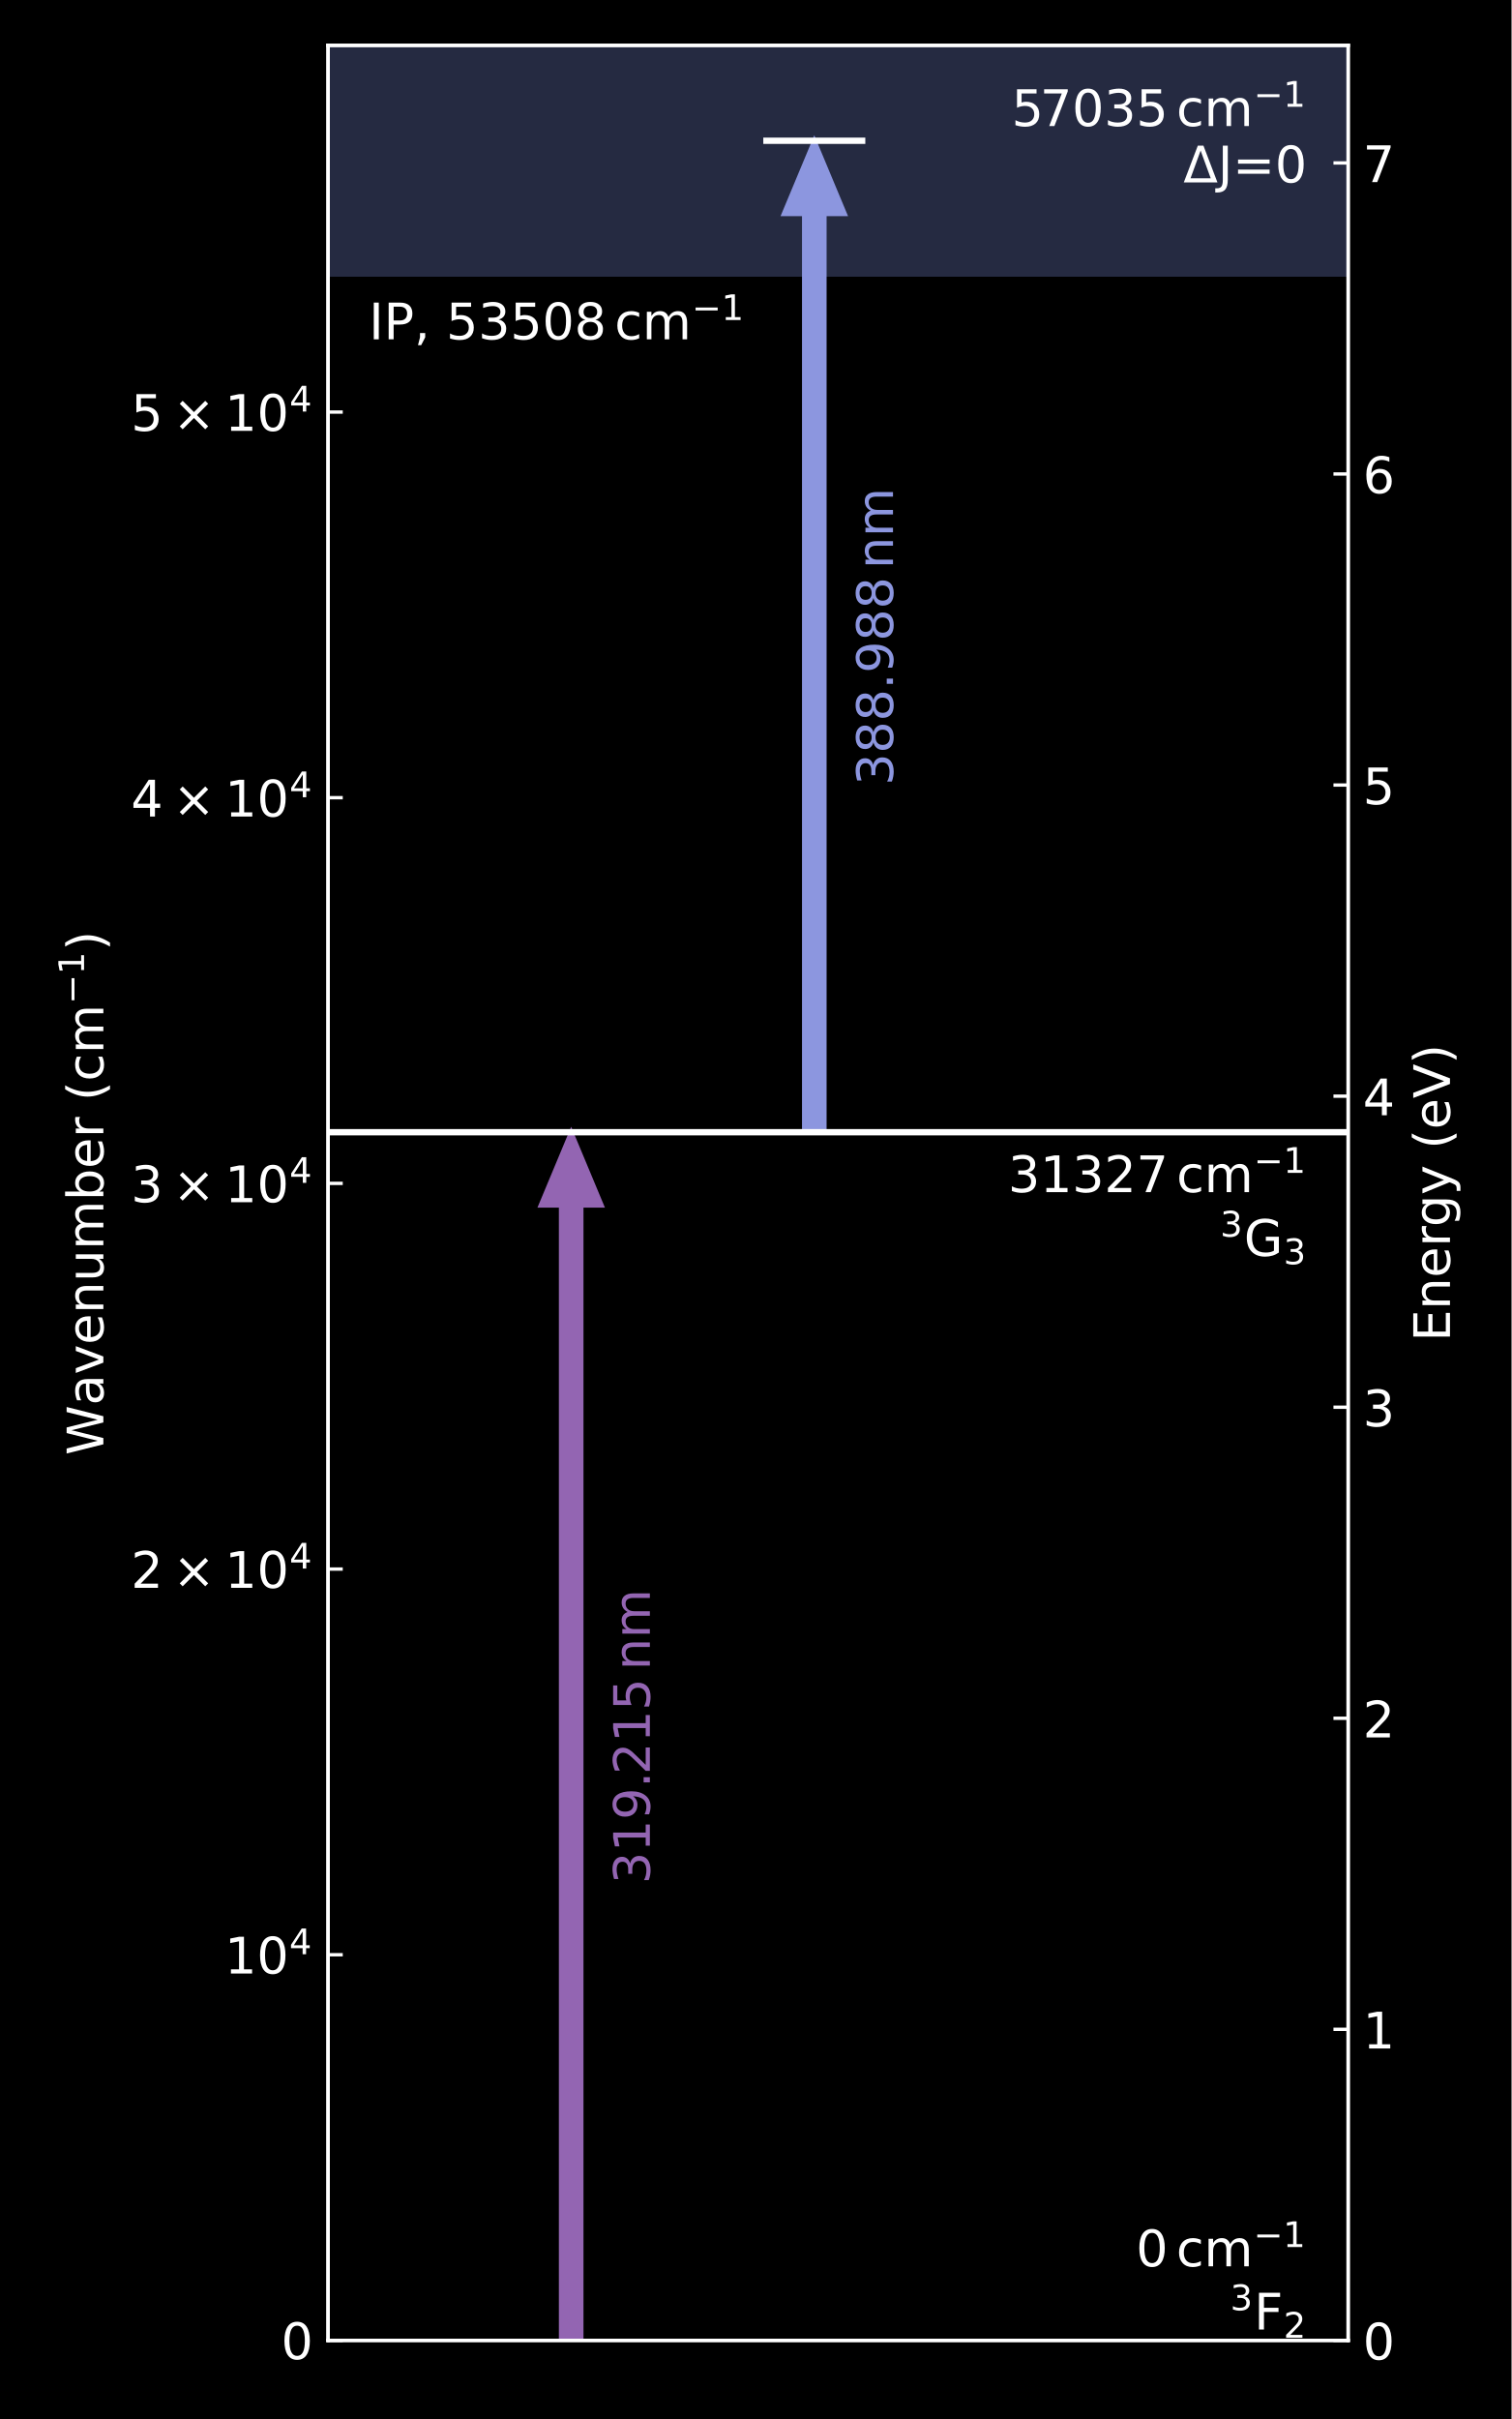
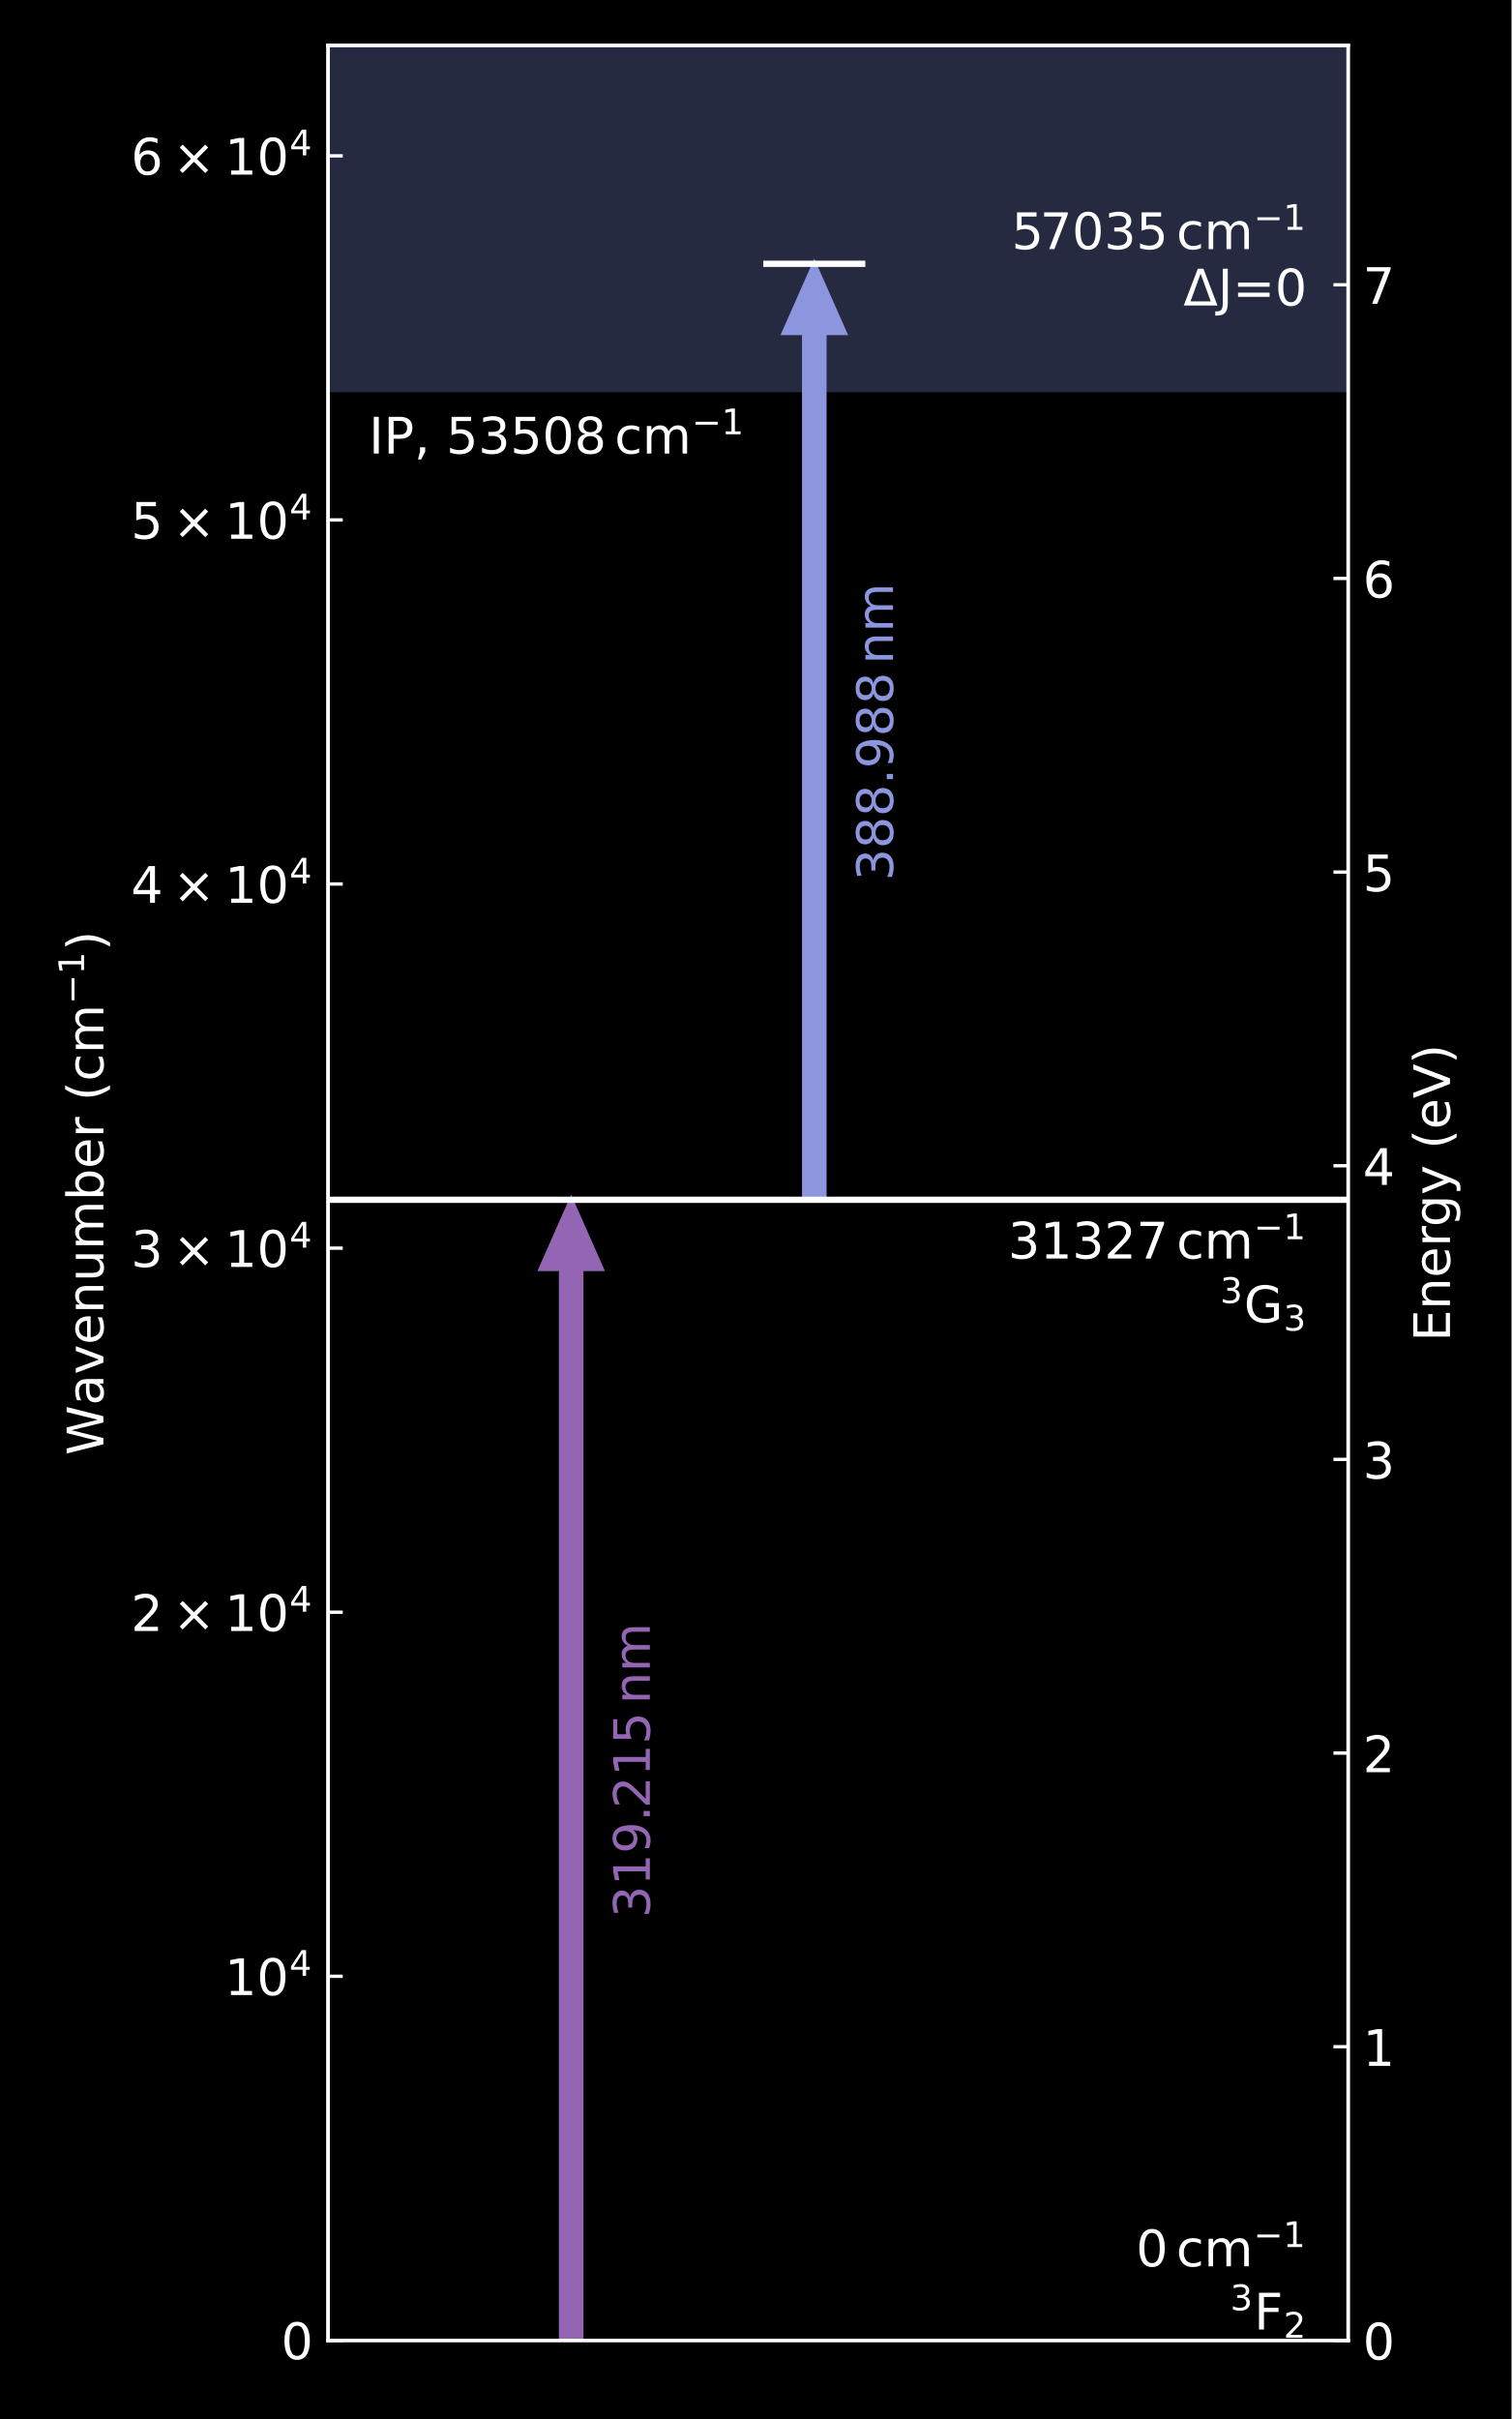
<svg xmlns="http://www.w3.org/2000/svg" xmlns:xlink="http://www.w3.org/1999/xlink" width="360pt" height="576pt" viewBox="0 0 360 576" version="1.1">
  <defs>
    <style type="text/css">*{stroke-linejoin: round; stroke-linecap: butt}</style>
  </defs>
  <g id="figure_1">
    <g id="patch_1">
      <path d="M 0 576  L 360 576  L 360 0  L 0 0  z " />
    </g>
    <g id="axes_1">
      <g id="patch_2">
        <path d="M 78.134 557.28  L 321.09 557.28  L 321.09 10.8  L 78.134 10.8  z " />
      </g>
      <g id="PolyCollection_1">
-         <path d="M 78.134 -4907.52  L 78.134 65.9  L 321.09 65.9  L 321.09 -4907.52  L 321.09 -4907.52  L 78.134 -4907.52  z " clip-path="url(#p4958379b4b)" style="fill: #4b5482; fill-opacity: 0.5" />
+         <path d="M 78.134 -4907.52  L 78.134 93.392  L 321.09 93.392  L 321.09 -4907.52  L 321.09 -4907.52  L 78.134 -4907.52  z " clip-path="url(#p77b0db2f6e)" style="fill: #4b5482; fill-opacity: 0.5" />
      </g>
      <g id="patch_3">
-         <path d="M 136.038 269.596  L 143.327 287.054  L 138.468 287.054  L 138.468 557.28  L 133.609 557.28  L 133.609 287.054  L 128.75 287.054  z " clip-path="url(#p4958379b4b)" style="fill: #9365b2; stroke: #9365b2; stroke-linejoin: miter" />
+         <path d="M 136.038 285.691  L 143.327 302.173  L 138.468 302.173  L 138.468 557.28  L 133.609 557.28  L 133.609 302.173  L 128.75 302.173  z " clip-path="url(#p77b0db2f6e)" style="fill: #9365b2; stroke: #9365b2; stroke-linejoin: miter" />
      </g>
      <g id="patch_4">
-         <path d="M 193.943 33.513  L 201.232 50.972  L 196.372 50.972  L 196.372 269.596  L 191.513 269.596  L 191.513 50.972  L 186.654 50.972  z " clip-path="url(#p4958379b4b)" style="fill: #8c96df; stroke: #8c96df; stroke-linejoin: miter" />
+         <path d="M 193.943 62.817  L 201.232 79.299  L 196.372 79.299  L 196.372 285.691  L 191.513 285.691  L 191.513 79.299  L 186.654 79.299  z " clip-path="url(#p77b0db2f6e)" style="fill: #8c96df; stroke: #8c96df; stroke-linejoin: miter" />
      </g>
      <g id="matplotlib.axis_1" />
      <g id="matplotlib.axis_2">
        <g id="ytick_1">
          <g id="line2d_1">
            <defs>
-               <path id="m8a5fc7fb32" d="M 0 0  L 3.5 0  " style="stroke: #ffffff; stroke-width: 0.8" />
+               <path id="m46159de0bc" d="M 0 0  L 3.5 0  " style="stroke: #ffffff; stroke-width: 0.8" />
            </defs>
            <g>
-               <use xlink:href="#m8a5fc7fb32" x="78.134" y="557.28" style="fill: #ffffff; stroke: #ffffff; stroke-width: 0.8" />
+               <use xlink:href="#m46159de0bc" x="78.134" y="557.28" style="fill: #ffffff; stroke: #ffffff; stroke-width: 0.8" />
            </g>
          </g>
          <g id="text_1">
            <g style="fill: #ffffff" transform="translate(66.95368 561.8391) scale(0.12 -0.12)">
              <defs>
                <path id="DejaVuSans-30" d="M 2034 4250  Q 1547 4250 1301 3770  Q 1056 3291 1056 2328  Q 1056 1369 1301 889  Q 1547 409 2034 409  Q 2525 409 2770 889  Q 3016 1369 3016 2328  Q 3016 3291 2770 3770  Q 2525 4250 2034 4250  z M 2034 4750  Q 2819 4750 3233 4129  Q 3647 3509 3647 2328  Q 3647 1150 3233 529  Q 2819 -91 2034 -91  Q 1250 -91 836 529  Q 422 1150 422 2328  Q 422 3509 836 4129  Q 1250 4750 2034 4750  z " transform="scale(0.015625)" />
              </defs>
              <use xlink:href="#DejaVuSans-30" transform="translate(0 0.78125)" />
            </g>
          </g>
        </g>
        <g id="ytick_2">
          <g id="line2d_2">
            <g>
-               <use xlink:href="#m8a5fc7fb32" x="78.134" y="465.447" style="fill: #ffffff; stroke: #ffffff; stroke-width: 0.8" />
+               <use xlink:href="#m46159de0bc" x="78.134" y="470.585" style="fill: #ffffff; stroke: #ffffff; stroke-width: 0.8" />
            </g>
          </g>
          <g id="text_2">
-             <g style="fill: #ffffff" transform="translate(53.51368 470.0058) scale(0.12 -0.12)">
+             <g style="fill: #ffffff" transform="translate(53.51368 475.1437) scale(0.12 -0.12)">
              <defs>
                <path id="DejaVuSans-31" d="M 794 531  L 1825 531  L 1825 4091  L 703 3866  L 703 4441  L 1819 4666  L 2450 4666  L 2450 531  L 3481 531  L 3481 0  L 794 0  L 794 531  z " transform="scale(0.015625)" />
                <path id="DejaVuSans-34" d="M 2419 4116  L 825 1625  L 2419 1625  L 2419 4116  z M 2253 4666  L 3047 4666  L 3047 1625  L 3713 1625  L 3713 1100  L 3047 1100  L 3047 0  L 2419 0  L 2419 1100  L 313 1100  L 313 1709  L 2253 4666  z " transform="scale(0.015625)" />
              </defs>
              <use xlink:href="#DejaVuSans-31" transform="translate(0 0.684375)" />
              <use xlink:href="#DejaVuSans-30" transform="translate(63.62305 0.684375)" />
              <use xlink:href="#DejaVuSans-34" transform="translate(128.2031 38.96563) scale(0.7)" />
            </g>
          </g>
        </g>
        <g id="ytick_3">
          <g id="line2d_3">
            <g>
-               <use xlink:href="#m8a5fc7fb32" x="78.134" y="373.613" style="fill: #ffffff; stroke: #ffffff; stroke-width: 0.8" />
+               <use xlink:href="#m46159de0bc" x="78.134" y="383.889" style="fill: #ffffff; stroke: #ffffff; stroke-width: 0.8" />
            </g>
          </g>
          <g id="text_3">
-             <g style="fill: #ffffff" transform="translate(31.19368 378.1725) scale(0.12 -0.12)">
+             <g style="fill: #ffffff" transform="translate(31.19368 388.4484) scale(0.12 -0.12)">
              <defs>
                <path id="DejaVuSans-32" d="M 1228 531  L 3431 531  L 3431 0  L 469 0  L 469 531  Q 828 903 1448 1529  Q 2069 2156 2228 2338  Q 2531 2678 2651 2914  Q 2772 3150 2772 3378  Q 2772 3750 2511 3984  Q 2250 4219 1831 4219  Q 1534 4219 1204 4116  Q 875 4013 500 3803  L 500 4441  Q 881 4594 1212 4672  Q 1544 4750 1819 4750  Q 2544 4750 2975 4387  Q 3406 4025 3406 3419  Q 3406 3131 3298 2873  Q 3191 2616 2906 2266  Q 2828 2175 2409 1742  Q 1991 1309 1228 531  z " transform="scale(0.015625)" />
                <path id="DejaVuSans-d7" d="M 4488 3438  L 3059 2003  L 4488 575  L 4116 197  L 2681 1631  L 1247 197  L 878 575  L 2303 2003  L 878 3438  L 1247 3816  L 2681 2381  L 4116 3816  L 4488 3438  z " transform="scale(0.015625)" />
              </defs>
              <use xlink:href="#DejaVuSans-32" transform="translate(0 0.684375)" />
              <use xlink:href="#DejaVuSans-d7" transform="translate(83.10547 0.684375)" />
              <use xlink:href="#DejaVuSans-31" transform="translate(186.377 0.684375)" />
              <use xlink:href="#DejaVuSans-30" transform="translate(250 0.684375)" />
              <use xlink:href="#DejaVuSans-34" transform="translate(314.5801 38.96563) scale(0.7)" />
            </g>
          </g>
        </g>
        <g id="ytick_4">
          <g id="line2d_4">
            <g>
-               <use xlink:href="#m8a5fc7fb32" x="78.134" y="281.78" style="fill: #ffffff; stroke: #ffffff; stroke-width: 0.8" />
+               <use xlink:href="#m46159de0bc" x="78.134" y="297.194" style="fill: #ffffff; stroke: #ffffff; stroke-width: 0.8" />
            </g>
          </g>
          <g id="text_4">
-             <g style="fill: #ffffff" transform="translate(31.19368 286.3392) scale(0.12 -0.12)">
+             <g style="fill: #ffffff" transform="translate(31.19368 301.7531) scale(0.12 -0.12)">
              <defs>
                <path id="DejaVuSans-33" d="M 2597 2516  Q 3050 2419 3304 2112  Q 3559 1806 3559 1356  Q 3559 666 3084 287  Q 2609 -91 1734 -91  Q 1441 -91 1130 -33  Q 819 25 488 141  L 488 750  Q 750 597 1062 519  Q 1375 441 1716 441  Q 2309 441 2620 675  Q 2931 909 2931 1356  Q 2931 1769 2642 2001  Q 2353 2234 1838 2234  L 1294 2234  L 1294 2753  L 1863 2753  Q 2328 2753 2575 2939  Q 2822 3125 2822 3475  Q 2822 3834 2567 4026  Q 2313 4219 1838 4219  Q 1578 4219 1281 4162  Q 984 4106 628 3988  L 628 4550  Q 988 4650 1302 4700  Q 1616 4750 1894 4750  Q 2613 4750 3031 4423  Q 3450 4097 3450 3541  Q 3450 3153 3228 2886  Q 3006 2619 2597 2516  z " transform="scale(0.015625)" />
              </defs>
              <use xlink:href="#DejaVuSans-33" transform="translate(0 0.684375)" />
              <use xlink:href="#DejaVuSans-d7" transform="translate(83.10547 0.684375)" />
              <use xlink:href="#DejaVuSans-31" transform="translate(186.377 0.684375)" />
              <use xlink:href="#DejaVuSans-30" transform="translate(250 0.684375)" />
              <use xlink:href="#DejaVuSans-34" transform="translate(314.5801 38.96563) scale(0.7)" />
            </g>
          </g>
        </g>
        <g id="ytick_5">
          <g id="line2d_5">
            <g>
-               <use xlink:href="#m8a5fc7fb32" x="78.134" y="189.947" style="fill: #ffffff; stroke: #ffffff; stroke-width: 0.8" />
+               <use xlink:href="#m46159de0bc" x="78.134" y="210.499" style="fill: #ffffff; stroke: #ffffff; stroke-width: 0.8" />
            </g>
          </g>
          <g id="text_5">
-             <g style="fill: #ffffff" transform="translate(31.19368 194.5059) scale(0.12 -0.12)">
+             <g style="fill: #ffffff" transform="translate(31.19368 215.0578) scale(0.12 -0.12)">
              <use xlink:href="#DejaVuSans-34" transform="translate(0 0.684375)" />
              <use xlink:href="#DejaVuSans-d7" transform="translate(83.10547 0.684375)" />
              <use xlink:href="#DejaVuSans-31" transform="translate(186.377 0.684375)" />
              <use xlink:href="#DejaVuSans-30" transform="translate(250 0.684375)" />
              <use xlink:href="#DejaVuSans-34" transform="translate(314.5801 38.96563) scale(0.7)" />
            </g>
          </g>
        </g>
        <g id="ytick_6">
          <g id="line2d_6">
            <g>
-               <use xlink:href="#m8a5fc7fb32" x="78.134" y="98.114" style="fill: #ffffff; stroke: #ffffff; stroke-width: 0.8" />
+               <use xlink:href="#m46159de0bc" x="78.134" y="123.803" style="fill: #ffffff; stroke: #ffffff; stroke-width: 0.8" />
            </g>
          </g>
          <g id="text_6">
-             <g style="fill: #ffffff" transform="translate(31.19368 102.6726) scale(0.12 -0.12)">
+             <g style="fill: #ffffff" transform="translate(31.19368 128.3625) scale(0.12 -0.12)">
              <defs>
                <path id="DejaVuSans-35" d="M 691 4666  L 3169 4666  L 3169 4134  L 1269 4134  L 1269 2991  Q 1406 3038 1543 3061  Q 1681 3084 1819 3084  Q 2600 3084 3056 2656  Q 3513 2228 3513 1497  Q 3513 744 3044 326  Q 2575 -91 1722 -91  Q 1428 -91 1123 -41  Q 819 9 494 109  L 494 744  Q 775 591 1075 516  Q 1375 441 1709 441  Q 2250 441 2565 725  Q 2881 1009 2881 1497  Q 2881 1984 2565 2268  Q 2250 2553 1709 2553  Q 1456 2553 1204 2497  Q 953 2441 691 2322  L 691 4666  z " transform="scale(0.015625)" />
              </defs>
              <use xlink:href="#DejaVuSans-35" transform="translate(0 0.684375)" />
              <use xlink:href="#DejaVuSans-d7" transform="translate(83.10547 0.684375)" />
              <use xlink:href="#DejaVuSans-31" transform="translate(186.377 0.684375)" />
              <use xlink:href="#DejaVuSans-30" transform="translate(250 0.684375)" />
              <use xlink:href="#DejaVuSans-34" transform="translate(314.5801 38.96563) scale(0.7)" />
            </g>
          </g>
        </g>
-         <g id="text_7">
+         <g id="ytick_7">
+           <g id="line2d_7">
+             <g>
+               <use xlink:href="#m46159de0bc" x="78.134" y="37.108" style="fill: #ffffff; stroke: #ffffff; stroke-width: 0.8" />
+             </g>
+           </g>
+           <g id="text_7">
+             <g style="fill: #ffffff" transform="translate(31.19368 41.66714) scale(0.12 -0.12)">
+               <defs>
+                 <path id="DejaVuSans-36" d="M 2113 2584  Q 1688 2584 1439 2293  Q 1191 2003 1191 1497  Q 1191 994 1439 701  Q 1688 409 2113 409  Q 2538 409 2786 701  Q 3034 994 3034 1497  Q 3034 2003 2786 2293  Q 2538 2584 2113 2584  z M 3366 4563  L 3366 3988  Q 3128 4100 2886 4159  Q 2644 4219 2406 4219  Q 1781 4219 1451 3797  Q 1122 3375 1075 2522  Q 1259 2794 1537 2939  Q 1816 3084 2150 3084  Q 2853 3084 3261 2657  Q 3669 2231 3669 1497  Q 3669 778 3244 343  Q 2819 -91 2113 -91  Q 1303 -91 875 529  Q 447 1150 447 2328  Q 447 3434 972 4092  Q 1497 4750 2381 4750  Q 2619 4750 2861 4703  Q 3103 4656 3366 4563  z " transform="scale(0.015625)" />
+               </defs>
+               <use xlink:href="#DejaVuSans-36" transform="translate(0 0.684375)" />
+               <use xlink:href="#DejaVuSans-d7" transform="translate(83.10547 0.684375)" />
+               <use xlink:href="#DejaVuSans-31" transform="translate(186.377 0.684375)" />
+               <use xlink:href="#DejaVuSans-30" transform="translate(250 0.684375)" />
+               <use xlink:href="#DejaVuSans-34" transform="translate(314.5801 38.96563) scale(0.7)" />
+             </g>
+           </g>
+         </g>
+         <g id="text_8">
          <g style="fill: #ffffff" transform="translate(24.69805 346.5) rotate(-90) scale(0.12 -0.12)">
            <defs>
              <path id="DejaVuSans-57" d="M 213 4666  L 850 4666  L 1831 722  L 2809 4666  L 3519 4666  L 4500 722  L 5478 4666  L 6119 4666  L 4947 0  L 4153 0  L 3169 4050  L 2175 0  L 1381 0  L 213 4666  z " transform="scale(0.015625)" />
              <path id="DejaVuSans-61" d="M 2194 1759  Q 1497 1759 1228 1600  Q 959 1441 959 1056  Q 959 750 1161 570  Q 1363 391 1709 391  Q 2188 391 2477 730  Q 2766 1069 2766 1631  L 2766 1759  L 2194 1759  z M 3341 1997  L 3341 0  L 2766 0  L 2766 531  Q 2569 213 2275 61  Q 1981 -91 1556 -91  Q 1019 -91 701 211  Q 384 513 384 1019  Q 384 1609 779 1909  Q 1175 2209 1959 2209  L 2766 2209  L 2766 2266  Q 2766 2663 2505 2880  Q 2244 3097 1772 3097  Q 1472 3097 1187 3025  Q 903 2953 641 2809  L 641 3341  Q 956 3463 1253 3523  Q 1550 3584 1831 3584  Q 2591 3584 2966 3190  Q 3341 2797 3341 1997  z " transform="scale(0.015625)" />
              <path id="DejaVuSans-76" d="M 191 3500  L 800 3500  L 1894 563  L 2988 3500  L 3597 3500  L 2284 0  L 1503 0  L 191 3500  z " transform="scale(0.015625)" />
              <path id="DejaVuSans-65" d="M 3597 1894  L 3597 1613  L 953 1613  Q 991 1019 1311 708  Q 1631 397 2203 397  Q 2534 397 2845 478  Q 3156 559 3463 722  L 3463 178  Q 3153 47 2828 -22  Q 2503 -91 2169 -91  Q 1331 -91 842 396  Q 353 884 353 1716  Q 353 2575 817 3079  Q 1281 3584 2069 3584  Q 2775 3584 3186 3129  Q 3597 2675 3597 1894  z M 3022 2063  Q 3016 2534 2758 2815  Q 2500 3097 2075 3097  Q 1594 3097 1305 2825  Q 1016 2553 972 2059  L 3022 2063  z " transform="scale(0.015625)" />
              <path id="DejaVuSans-6e" d="M 3513 2113  L 3513 0  L 2938 0  L 2938 2094  Q 2938 2591 2744 2837  Q 2550 3084 2163 3084  Q 1697 3084 1428 2787  Q 1159 2491 1159 1978  L 1159 0  L 581 0  L 581 3500  L 1159 3500  L 1159 2956  Q 1366 3272 1645 3428  Q 1925 3584 2291 3584  Q 2894 3584 3203 3211  Q 3513 2838 3513 2113  z " transform="scale(0.015625)" />
              <path id="DejaVuSans-75" d="M 544 1381  L 544 3500  L 1119 3500  L 1119 1403  Q 1119 906 1312 657  Q 1506 409 1894 409  Q 2359 409 2629 706  Q 2900 1003 2900 1516  L 2900 3500  L 3475 3500  L 3475 0  L 2900 0  L 2900 538  Q 2691 219 2414 64  Q 2138 -91 1772 -91  Q 1169 -91 856 284  Q 544 659 544 1381  z M 1991 3584  L 1991 3584  z " transform="scale(0.015625)" />
              <path id="DejaVuSans-6d" d="M 3328 2828  Q 3544 3216 3844 3400  Q 4144 3584 4550 3584  Q 5097 3584 5394 3201  Q 5691 2819 5691 2113  L 5691 0  L 5113 0  L 5113 2094  Q 5113 2597 4934 2840  Q 4756 3084 4391 3084  Q 3944 3084 3684 2787  Q 3425 2491 3425 1978  L 3425 0  L 2847 0  L 2847 2094  Q 2847 2600 2669 2842  Q 2491 3084 2119 3084  Q 1678 3084 1418 2786  Q 1159 2488 1159 1978  L 1159 0  L 581 0  L 581 3500  L 1159 3500  L 1159 2956  Q 1356 3278 1631 3431  Q 1906 3584 2284 3584  Q 2666 3584 2933 3390  Q 3200 3197 3328 2828  z " transform="scale(0.015625)" />
              <path id="DejaVuSans-62" d="M 3116 1747  Q 3116 2381 2855 2742  Q 2594 3103 2138 3103  Q 1681 3103 1420 2742  Q 1159 2381 1159 1747  Q 1159 1113 1420 752  Q 1681 391 2138 391  Q 2594 391 2855 752  Q 3116 1113 3116 1747  z M 1159 2969  Q 1341 3281 1617 3432  Q 1894 3584 2278 3584  Q 2916 3584 3314 3078  Q 3713 2572 3713 1747  Q 3713 922 3314 415  Q 2916 -91 2278 -91  Q 1894 -91 1617 61  Q 1341 213 1159 525  L 1159 0  L 581 0  L 581 4863  L 1159 4863  L 1159 2969  z " transform="scale(0.015625)" />
              <path id="DejaVuSans-72" d="M 2631 2963  Q 2534 3019 2420 3045  Q 2306 3072 2169 3072  Q 1681 3072 1420 2755  Q 1159 2438 1159 1844  L 1159 0  L 581 0  L 581 3500  L 1159 3500  L 1159 2956  Q 1341 3275 1631 3429  Q 1922 3584 2338 3584  Q 2397 3584 2469 3576  Q 2541 3569 2628 3553  L 2631 2963  z " transform="scale(0.015625)" />
              <path id="DejaVuSans-20" transform="scale(0.015625)" />
              <path id="DejaVuSans-28" d="M 1984 4856  Q 1566 4138 1362 3434  Q 1159 2731 1159 2009  Q 1159 1288 1364 580  Q 1569 -128 1984 -844  L 1484 -844  Q 1016 -109 783 600  Q 550 1309 550 2009  Q 550 2706 781 3412  Q 1013 4119 1484 4856  L 1984 4856  z " transform="scale(0.015625)" />
              <path id="DejaVuSans-63" d="M 3122 3366  L 3122 2828  Q 2878 2963 2633 3030  Q 2388 3097 2138 3097  Q 1578 3097 1268 2742  Q 959 2388 959 1747  Q 959 1106 1268 751  Q 1578 397 2138 397  Q 2388 397 2633 464  Q 2878 531 3122 666  L 3122 134  Q 2881 22 2623 -34  Q 2366 -91 2075 -91  Q 1284 -91 818 406  Q 353 903 353 1747  Q 353 2603 823 3093  Q 1294 3584 2113 3584  Q 2378 3584 2631 3529  Q 2884 3475 3122 3366  z " transform="scale(0.015625)" />
              <path id="DejaVuSans-2212" d="M 678 2272  L 4684 2272  L 4684 1741  L 678 1741  L 678 2272  z " transform="scale(0.015625)" />
              <path id="DejaVuSans-29" d="M 513 4856  L 1013 4856  Q 1481 4119 1714 3412  Q 1947 2706 1947 2009  Q 1947 1309 1714 600  Q 1481 -109 1013 -844  L 513 -844  Q 928 -128 1133 580  Q 1338 1288 1338 2009  Q 1338 2731 1133 3434  Q 928 4138 513 4856  z " transform="scale(0.015625)" />
            </defs>
            <use xlink:href="#DejaVuSans-57" transform="translate(0 0.684375)" />
            <use xlink:href="#DejaVuSans-61" transform="translate(98.87695 0.684375)" />
            <use xlink:href="#DejaVuSans-76" transform="translate(160.1562 0.684375)" />
            <use xlink:href="#DejaVuSans-65" transform="translate(219.3359 0.684375)" />
            <use xlink:href="#DejaVuSans-6e" transform="translate(280.8594 0.684375)" />
            <use xlink:href="#DejaVuSans-75" transform="translate(344.2383 0.684375)" />
            <use xlink:href="#DejaVuSans-6d" transform="translate(407.6172 0.684375)" />
            <use xlink:href="#DejaVuSans-62" transform="translate(505.0293 0.684375)" />
            <use xlink:href="#DejaVuSans-65" transform="translate(568.5059 0.684375)" />
            <use xlink:href="#DejaVuSans-72" transform="translate(630.0293 0.684375)" />
            <use xlink:href="#DejaVuSans-20" transform="translate(671.1426 0.684375)" />
            <use xlink:href="#DejaVuSans-28" transform="translate(702.9297 0.684375)" />
            <use xlink:href="#DejaVuSans-63" transform="translate(741.9434 0.684375)" />
            <use xlink:href="#DejaVuSans-6d" transform="translate(796.9238 0.684375)" />
            <use xlink:href="#DejaVuSans-2212" transform="translate(895.293 38.96563) scale(0.7)" />
            <use xlink:href="#DejaVuSans-31" transform="translate(953.9453 38.96563) scale(0.7)" />
            <use xlink:href="#DejaVuSans-29" transform="translate(1001.216 0.684375)" />
          </g>
        </g>
      </g>
      <g id="LineCollection_1">
-         <path d="M 78.134 269.596  L 321.09 269.596  " clip-path="url(#p4958379b4b)" style="fill: none; stroke: #ffffff; stroke-width: 1.5" />
+         <path d="M 78.134 285.691  L 321.09 285.691  " clip-path="url(#p77b0db2f6e)" style="fill: none; stroke: #ffffff; stroke-width: 1.5" />
      </g>
      <g id="LineCollection_2">
-         <path d="M 181.795 33.513  L 206.091 33.513  " clip-path="url(#p4958379b4b)" style="fill: none; stroke: #ffffff; stroke-width: 1.5" />
+         <path d="M 181.795 62.817  L 206.091 62.817  " clip-path="url(#p77b0db2f6e)" style="fill: none; stroke: #ffffff; stroke-width: 1.5" />
      </g>
      <g id="patch_5">
        <path d="M 78.134 557.28  L 78.134 10.8  " style="fill: none; stroke: #ffffff; stroke-width: 0.8; stroke-linejoin: miter; stroke-linecap: square" />
      </g>
      <g id="patch_6">
        <path d="M 321.09 557.28  L 321.09 10.8  " style="fill: none; stroke: #ffffff; stroke-width: 0.8; stroke-linejoin: miter; stroke-linecap: square" />
      </g>
      <g id="patch_7">
        <path d="M 78.134 557.28  L 321.09 557.28  " style="fill: none; stroke: #ffffff; stroke-width: 0.8; stroke-linejoin: miter; stroke-linecap: square" />
      </g>
      <g id="patch_8">
        <path d="M 78.134 10.8  L 321.09 10.8  " style="fill: none; stroke: #ffffff; stroke-width: 0.8; stroke-linejoin: miter; stroke-linecap: square" />
      </g>
-       <g id="text_8">
-         <g style="fill: #ffffff" transform="translate(87.85193 80.88202) scale(0.12 -0.12)">
+       <g id="text_9">
+         <g style="fill: #ffffff" transform="translate(87.85193 108.0811) scale(0.12 -0.12)">
          <defs>
            <path id="DejaVuSans-49" d="M 628 4666  L 1259 4666  L 1259 0  L 628 0  L 628 4666  z " transform="scale(0.015625)" />
            <path id="DejaVuSans-50" d="M 1259 4147  L 1259 2394  L 2053 2394  Q 2494 2394 2734 2622  Q 2975 2850 2975 3272  Q 2975 3691 2734 3919  Q 2494 4147 2053 4147  L 1259 4147  z M 628 4666  L 2053 4666  Q 2838 4666 3239 4311  Q 3641 3956 3641 3272  Q 3641 2581 3239 2228  Q 2838 1875 2053 1875  L 1259 1875  L 1259 0  L 628 0  L 628 4666  z " transform="scale(0.015625)" />
            <path id="DejaVuSans-2c" d="M 750 794  L 1409 794  L 1409 256  L 897 -744  L 494 -744  L 750 256  L 750 794  z " transform="scale(0.015625)" />
            <path id="DejaVuSans-38" d="M 2034 2216  Q 1584 2216 1326 1975  Q 1069 1734 1069 1313  Q 1069 891 1326 650  Q 1584 409 2034 409  Q 2484 409 2743 651  Q 3003 894 3003 1313  Q 3003 1734 2745 1975  Q 2488 2216 2034 2216  z M 1403 2484  Q 997 2584 770 2862  Q 544 3141 544 3541  Q 544 4100 942 4425  Q 1341 4750 2034 4750  Q 2731 4750 3128 4425  Q 3525 4100 3525 3541  Q 3525 3141 3298 2862  Q 3072 2584 2669 2484  Q 3125 2378 3379 2068  Q 3634 1759 3634 1313  Q 3634 634 3220 271  Q 2806 -91 2034 -91  Q 1263 -91 848 271  Q 434 634 434 1313  Q 434 1759 690 2068  Q 947 2378 1403 2484  z M 1172 3481  Q 1172 3119 1398 2916  Q 1625 2713 2034 2713  Q 2441 2713 2670 2916  Q 2900 3119 2900 3481  Q 2900 3844 2670 4047  Q 2441 4250 2034 4250  Q 1625 4250 1398 4047  Q 1172 3844 1172 3481  z " transform="scale(0.015625)" />
          </defs>
          <use xlink:href="#DejaVuSans-49" transform="translate(0 0.684375)" />
          <use xlink:href="#DejaVuSans-50" transform="translate(29.49219 0.684375)" />
          <use xlink:href="#DejaVuSans-2c" transform="translate(89.79492 0.684375)" />
          <use xlink:href="#DejaVuSans-20" transform="translate(121.582 0.684375)" />
          <use xlink:href="#DejaVuSans-35" transform="translate(153.3691 0.684375)" />
          <use xlink:href="#DejaVuSans-33" transform="translate(216.9922 0.684375)" />
          <use xlink:href="#DejaVuSans-35" transform="translate(280.6152 0.684375)" />
          <use xlink:href="#DejaVuSans-30" transform="translate(344.2383 0.684375)" />
          <use xlink:href="#DejaVuSans-38" transform="translate(407.8613 0.684375)" />
          <use xlink:href="#DejaVuSans-63" transform="translate(487.7201 0.684375)" />
          <use xlink:href="#DejaVuSans-6d" transform="translate(542.7005 0.684375)" />
          <use xlink:href="#DejaVuSans-2212" transform="translate(641.0697 38.96563) scale(0.7)" />
          <use xlink:href="#DejaVuSans-31" transform="translate(699.722 38.96563) scale(0.7)" />
        </g>
      </g>
-       <g id="text_9">
+       <g id="text_10">
        <g style="fill: #ffffff" transform="translate(270.5717 539.7315) scale(0.12 -0.12)">
          <use xlink:href="#DejaVuSans-30" transform="translate(0 0.684375)" />
          <use xlink:href="#DejaVuSans-63" transform="translate(79.85872 0.684375)" />
          <use xlink:href="#DejaVuSans-6d" transform="translate(134.8392 0.684375)" />
          <use xlink:href="#DejaVuSans-2212" transform="translate(233.2083 38.96563) scale(0.7)" />
          <use xlink:href="#DejaVuSans-31" transform="translate(291.8607 38.96563) scale(0.7)" />
        </g>
        <g style="fill: #ffffff" transform="translate(292.8917 554.7844) scale(0.12 -0.12)">
          <defs>
            <path id="DejaVuSans-46" d="M 628 4666  L 3309 4666  L 3309 4134  L 1259 4134  L 1259 2759  L 3109 2759  L 3109 2228  L 1259 2228  L 1259 0  L 628 0  L 628 4666  z " transform="scale(0.015625)" />
          </defs>
          <use xlink:href="#DejaVuSans-33" transform="translate(0.957031 39.04688) scale(0.7)" />
          <use xlink:href="#DejaVuSans-46" transform="translate(48.22754 0.765625)" />
          <use xlink:href="#DejaVuSans-32" transform="translate(106.7041 -15.64062) scale(0.7)" />
        </g>
      </g>
-       <g id="text_10">
-         <g style="fill: #9365b2" transform="translate(154.8746 448.5978) rotate(-90) scale(0.12 -0.12)">
+       <g id="text_11">
+         <g style="fill: #9365b2" transform="translate(154.8746 456.6456) rotate(-90) scale(0.12 -0.12)">
          <defs>
            <path id="DejaVuSans-39" d="M 703 97  L 703 672  Q 941 559 1184 500  Q 1428 441 1663 441  Q 2288 441 2617 861  Q 2947 1281 2994 2138  Q 2813 1869 2534 1725  Q 2256 1581 1919 1581  Q 1219 1581 811 2004  Q 403 2428 403 3163  Q 403 3881 828 4315  Q 1253 4750 1959 4750  Q 2769 4750 3195 4129  Q 3622 3509 3622 2328  Q 3622 1225 3098 567  Q 2575 -91 1691 -91  Q 1453 -91 1209 -44  Q 966 3 703 97  z M 1959 2075  Q 2384 2075 2632 2365  Q 2881 2656 2881 3163  Q 2881 3666 2632 3958  Q 2384 4250 1959 4250  Q 1534 4250 1286 3958  Q 1038 3666 1038 3163  Q 1038 2656 1286 2365  Q 1534 2075 1959 2075  z " transform="scale(0.015625)" />
            <path id="DejaVuSans-2e" d="M 684 794  L 1344 794  L 1344 0  L 684 0  L 684 794  z " transform="scale(0.015625)" />
          </defs>
          <use xlink:href="#DejaVuSans-33" transform="translate(0 0.78125)" />
          <use xlink:href="#DejaVuSans-31" transform="translate(63.62305 0.78125)" />
          <use xlink:href="#DejaVuSans-39" transform="translate(127.2461 0.78125)" />
          <use xlink:href="#DejaVuSans-2e" transform="translate(190.8691 0.78125)" />
          <use xlink:href="#DejaVuSans-32" transform="translate(217.1562 0.78125)" />
          <use xlink:href="#DejaVuSans-31" transform="translate(280.7793 0.78125)" />
          <use xlink:href="#DejaVuSans-35" transform="translate(344.4023 0.78125)" />
          <use xlink:href="#DejaVuSans-6e" transform="translate(424.2611 0.78125)" />
          <use xlink:href="#DejaVuSans-6d" transform="translate(487.64 0.78125)" />
        </g>
      </g>
-       <g id="text_11">
-         <g style="fill: #ffffff" transform="translate(240.0917 283.9514) scale(0.12 -0.12)">
+       <g id="text_12">
+         <g style="fill: #ffffff" transform="translate(240.0917 299.754) scale(0.12 -0.12)">
          <defs>
            <path id="DejaVuSans-37" d="M 525 4666  L 3525 4666  L 3525 4397  L 1831 0  L 1172 0  L 2766 4134  L 525 4134  L 525 4666  z " transform="scale(0.015625)" />
          </defs>
          <use xlink:href="#DejaVuSans-33" transform="translate(0 0.684375)" />
          <use xlink:href="#DejaVuSans-31" transform="translate(63.62305 0.684375)" />
          <use xlink:href="#DejaVuSans-33" transform="translate(127.2461 0.684375)" />
          <use xlink:href="#DejaVuSans-32" transform="translate(190.8691 0.684375)" />
          <use xlink:href="#DejaVuSans-37" transform="translate(254.4922 0.684375)" />
          <use xlink:href="#DejaVuSans-63" transform="translate(334.3509 0.684375)" />
          <use xlink:href="#DejaVuSans-6d" transform="translate(389.3314 0.684375)" />
          <use xlink:href="#DejaVuSans-2212" transform="translate(487.7005 38.96563) scale(0.7)" />
          <use xlink:href="#DejaVuSans-31" transform="translate(546.3529 38.96563) scale(0.7)" />
        </g>
-         <g style="fill: #ffffff" transform="translate(290.4917 299.1483) scale(0.12 -0.12)">
+         <g style="fill: #ffffff" transform="translate(290.4917 314.9508) scale(0.12 -0.12)">
          <defs>
            <path id="DejaVuSans-47" d="M 3809 666  L 3809 1919  L 2778 1919  L 2778 2438  L 4434 2438  L 4434 434  Q 4069 175 3628 42  Q 3188 -91 2688 -91  Q 1594 -91 976 548  Q 359 1188 359 2328  Q 359 3472 976 4111  Q 1594 4750 2688 4750  Q 3144 4750 3555 4637  Q 3966 4525 4313 4306  L 4313 3634  Q 3963 3931 3569 4081  Q 3175 4231 2741 4231  Q 1884 4231 1454 3753  Q 1025 3275 1025 2328  Q 1025 1384 1454 906  Q 1884 428 2741 428  Q 3075 428 3337 486  Q 3600 544 3809 666  z " transform="scale(0.015625)" />
          </defs>
          <use xlink:href="#DejaVuSans-33" transform="translate(0.957031 39.04688) scale(0.7)" />
          <use xlink:href="#DejaVuSans-47" transform="translate(48.22754 0.765625)" />
          <use xlink:href="#DejaVuSans-33" transform="translate(126.6748 -15.64062) scale(0.7)" />
        </g>
      </g>
-       <g id="text_12">
-         <g style="fill: #8c96df" transform="translate(212.7792 187.0143) rotate(-90) scale(0.12 -0.12)">
+       <g id="text_13">
+         <g style="fill: #8c96df" transform="translate(212.7792 209.7142) rotate(-90) scale(0.12 -0.12)">
          <use xlink:href="#DejaVuSans-33" transform="translate(0 0.78125)" />
          <use xlink:href="#DejaVuSans-38" transform="translate(63.62305 0.78125)" />
          <use xlink:href="#DejaVuSans-38" transform="translate(127.2461 0.78125)" />
          <use xlink:href="#DejaVuSans-2e" transform="translate(190.8691 0.78125)" />
          <use xlink:href="#DejaVuSans-39" transform="translate(222.6562 0.78125)" />
          <use xlink:href="#DejaVuSans-38" transform="translate(286.2793 0.78125)" />
          <use xlink:href="#DejaVuSans-38" transform="translate(349.9023 0.78125)" />
          <use xlink:href="#DejaVuSans-6e" transform="translate(429.7611 0.78125)" />
          <use xlink:href="#DejaVuSans-6d" transform="translate(493.14 0.78125)" />
        </g>
      </g>
-       <g id="text_13">
-         <g style="fill: #ffffff" transform="translate(240.9317 30.09339) scale(0.12 -0.12)">
+       <g id="text_14">
+         <g style="fill: #ffffff" transform="translate(240.9317 59.39757) scale(0.12 -0.12)">
          <use xlink:href="#DejaVuSans-35" transform="translate(0 0.684375)" />
          <use xlink:href="#DejaVuSans-37" transform="translate(56.37305 0.684375)" />
          <use xlink:href="#DejaVuSans-30" transform="translate(119.9961 0.684375)" />
          <use xlink:href="#DejaVuSans-33" transform="translate(183.6191 0.684375)" />
          <use xlink:href="#DejaVuSans-35" transform="translate(247.2422 0.684375)" />
          <use xlink:href="#DejaVuSans-63" transform="translate(327.1009 0.684375)" />
          <use xlink:href="#DejaVuSans-6d" transform="translate(382.0814 0.684375)" />
          <use xlink:href="#DejaVuSans-2212" transform="translate(480.4505 38.96563) scale(0.7)" />
          <use xlink:href="#DejaVuSans-31" transform="translate(539.1029 38.96563) scale(0.7)" />
        </g>
-         <g style="fill: #ffffff" transform="translate(281.8517 43.53077) scale(0.12 -0.12)">
+         <g style="fill: #ffffff" transform="translate(281.8517 72.83494) scale(0.12 -0.12)">
          <defs>
            <path id="DejaVuSans-394" d="M 2188 4044  L 906 525  L 3472 525  L 2188 4044  z M 50 0  L 1831 4666  L 2547 4666  L 4325 0  L 50 0  z " transform="scale(0.015625)" />
            <path id="DejaVuSans-4a" d="M 628 4666  L 1259 4666  L 1259 325  Q 1259 -519 939 -900  Q 619 -1281 -91 -1281  L -331 -1281  L -331 -750  L -134 -750  Q 284 -750 456 -515  Q 628 -281 628 325  L 628 4666  z " transform="scale(0.015625)" />
            <path id="DejaVuSans-3d" d="M 678 2906  L 4684 2906  L 4684 2381  L 678 2381  L 678 2906  z M 678 1631  L 4684 1631  L 4684 1100  L 678 1100  L 678 1631  z " transform="scale(0.015625)" />
          </defs>
          <use xlink:href="#DejaVuSans-394" transform="translate(0 0.78125)" />
          <use xlink:href="#DejaVuSans-4a" transform="translate(68.4082 0.78125)" />
          <use xlink:href="#DejaVuSans-3d" transform="translate(97.90039 0.78125)" />
          <use xlink:href="#DejaVuSans-30" transform="translate(181.6895 0.78125)" />
        </g>
      </g>
    </g>
    <g id="axes_2">
      <g id="matplotlib.axis_3">
-         <g id="ytick_7">
-           <g id="line2d_7">
+         <g id="ytick_8">
+           <g id="line2d_8">
            <defs>
-               <path id="me2a00593e9" d="M 0 0  L -3.5 0  " style="stroke: #ffffff; stroke-width: 0.8" />
+               <path id="m81f43dfc1c" d="M 0 0  L -3.5 0  " style="stroke: #ffffff; stroke-width: 0.8" />
            </defs>
            <g>
-               <use xlink:href="#me2a00593e9" x="321.09" y="557.28" style="fill: #ffffff; stroke: #ffffff; stroke-width: 0.8" />
-             </g>
-           </g>
-           <g id="text_14">
+               <use xlink:href="#m81f43dfc1c" x="321.09" y="557.28" style="fill: #ffffff; stroke: #ffffff; stroke-width: 0.8" />
+             </g>
+           </g>
+           <g id="text_15">
            <g style="fill: #ffffff" transform="translate(324.59 561.8391) scale(0.12 -0.12)">
              <use xlink:href="#DejaVuSans-30" />
            </g>
          </g>
        </g>
-         <g id="ytick_8">
-           <g id="line2d_8">
-             <g>
-               <use xlink:href="#me2a00593e9" x="321.09" y="483.211" style="fill: #ffffff; stroke: #ffffff; stroke-width: 0.8" />
-             </g>
-           </g>
-           <g id="text_15">
-             <g style="fill: #ffffff" transform="translate(324.59 487.7705) scale(0.12 -0.12)">
-               <use xlink:href="#DejaVuSans-31" />
-             </g>
-           </g>
-         </g>
        <g id="ytick_9">
          <g id="line2d_9">
            <g>
-               <use xlink:href="#me2a00593e9" x="321.09" y="409.143" style="fill: #ffffff; stroke: #ffffff; stroke-width: 0.8" />
+               <use xlink:href="#m81f43dfc1c" x="321.09" y="487.356" style="fill: #ffffff; stroke: #ffffff; stroke-width: 0.8" />
            </g>
          </g>
          <g id="text_16">
-             <g style="fill: #ffffff" transform="translate(324.59 413.702) scale(0.12 -0.12)">
-               <use xlink:href="#DejaVuSans-32" />
+             <g style="fill: #ffffff" transform="translate(324.59 491.9146) scale(0.12 -0.12)">
+               <use xlink:href="#DejaVuSans-31" />
            </g>
          </g>
        </g>
        <g id="ytick_10">
          <g id="line2d_10">
            <g>
-               <use xlink:href="#me2a00593e9" x="321.09" y="335.074" style="fill: #ffffff; stroke: #ffffff; stroke-width: 0.8" />
+               <use xlink:href="#m81f43dfc1c" x="321.09" y="417.431" style="fill: #ffffff; stroke: #ffffff; stroke-width: 0.8" />
            </g>
          </g>
          <g id="text_17">
-             <g style="fill: #ffffff" transform="translate(324.59 339.6334) scale(0.12 -0.12)">
-               <use xlink:href="#DejaVuSans-33" />
+             <g style="fill: #ffffff" transform="translate(324.59 421.9901) scale(0.12 -0.12)">
+               <use xlink:href="#DejaVuSans-32" />
            </g>
          </g>
        </g>
        <g id="ytick_11">
          <g id="line2d_11">
            <g>
-               <use xlink:href="#me2a00593e9" x="321.09" y="261.006" style="fill: #ffffff; stroke: #ffffff; stroke-width: 0.8" />
+               <use xlink:href="#m81f43dfc1c" x="321.09" y="347.507" style="fill: #ffffff; stroke: #ffffff; stroke-width: 0.8" />
            </g>
          </g>
          <g id="text_18">
-             <g style="fill: #ffffff" transform="translate(324.59 265.5649) scale(0.12 -0.12)">
-               <use xlink:href="#DejaVuSans-34" />
+             <g style="fill: #ffffff" transform="translate(324.59 352.0656) scale(0.12 -0.12)">
+               <use xlink:href="#DejaVuSans-33" />
            </g>
          </g>
        </g>
        <g id="ytick_12">
          <g id="line2d_12">
            <g>
-               <use xlink:href="#me2a00593e9" x="321.09" y="186.937" style="fill: #ffffff; stroke: #ffffff; stroke-width: 0.8" />
+               <use xlink:href="#m81f43dfc1c" x="321.09" y="277.582" style="fill: #ffffff; stroke: #ffffff; stroke-width: 0.8" />
            </g>
          </g>
          <g id="text_19">
-             <g style="fill: #ffffff" transform="translate(324.59 191.4963) scale(0.12 -0.12)">
-               <use xlink:href="#DejaVuSans-35" />
+             <g style="fill: #ffffff" transform="translate(324.59 282.1411) scale(0.12 -0.12)">
+               <use xlink:href="#DejaVuSans-34" />
            </g>
          </g>
        </g>
        <g id="ytick_13">
          <g id="line2d_13">
            <g>
-               <use xlink:href="#me2a00593e9" x="321.09" y="112.869" style="fill: #ffffff; stroke: #ffffff; stroke-width: 0.8" />
+               <use xlink:href="#m81f43dfc1c" x="321.09" y="207.658" style="fill: #ffffff; stroke: #ffffff; stroke-width: 0.8" />
            </g>
          </g>
          <g id="text_20">
-             <g style="fill: #ffffff" transform="translate(324.59 117.4278) scale(0.12 -0.12)">
-               <defs>
-                 <path id="DejaVuSans-36" d="M 2113 2584  Q 1688 2584 1439 2293  Q 1191 2003 1191 1497  Q 1191 994 1439 701  Q 1688 409 2113 409  Q 2538 409 2786 701  Q 3034 994 3034 1497  Q 3034 2003 2786 2293  Q 2538 2584 2113 2584  z M 3366 4563  L 3366 3988  Q 3128 4100 2886 4159  Q 2644 4219 2406 4219  Q 1781 4219 1451 3797  Q 1122 3375 1075 2522  Q 1259 2794 1537 2939  Q 1816 3084 2150 3084  Q 2853 3084 3261 2657  Q 3669 2231 3669 1497  Q 3669 778 3244 343  Q 2819 -91 2113 -91  Q 1303 -91 875 529  Q 447 1150 447 2328  Q 447 3434 972 4092  Q 1497 4750 2381 4750  Q 2619 4750 2861 4703  Q 3103 4656 3366 4563  z " transform="scale(0.015625)" />
-               </defs>
-               <use xlink:href="#DejaVuSans-36" />
+             <g style="fill: #ffffff" transform="translate(324.59 212.2166) scale(0.12 -0.12)">
+               <use xlink:href="#DejaVuSans-35" />
            </g>
          </g>
        </g>
        <g id="ytick_14">
          <g id="line2d_14">
            <g>
-               <use xlink:href="#me2a00593e9" x="321.09" y="38.8" style="fill: #ffffff; stroke: #ffffff; stroke-width: 0.8" />
+               <use xlink:href="#m81f43dfc1c" x="321.09" y="137.733" style="fill: #ffffff; stroke: #ffffff; stroke-width: 0.8" />
            </g>
          </g>
          <g id="text_21">
-             <g style="fill: #ffffff" transform="translate(324.59 43.35923) scale(0.12 -0.12)">
+             <g style="fill: #ffffff" transform="translate(324.59 142.2921) scale(0.12 -0.12)">
+               <use xlink:href="#DejaVuSans-36" />
+             </g>
+           </g>
+         </g>
+         <g id="ytick_15">
+           <g id="line2d_15">
+             <g>
+               <use xlink:href="#m81f43dfc1c" x="321.09" y="67.809" style="fill: #ffffff; stroke: #ffffff; stroke-width: 0.8" />
+             </g>
+           </g>
+           <g id="text_22">
+             <g style="fill: #ffffff" transform="translate(324.59 72.3676) scale(0.12 -0.12)">
              <use xlink:href="#DejaVuSans-37" />
            </g>
          </g>
        </g>
-         <g id="text_22">
+         <g id="text_23">
          <g style="fill: #ffffff" transform="translate(345.3431 319.4325) rotate(-90) scale(0.12 -0.12)">
            <defs>
              <path id="DejaVuSans-45" d="M 628 4666  L 3578 4666  L 3578 4134  L 1259 4134  L 1259 2753  L 3481 2753  L 3481 2222  L 1259 2222  L 1259 531  L 3634 531  L 3634 0  L 628 0  L 628 4666  z " transform="scale(0.015625)" />
              <path id="DejaVuSans-67" d="M 2906 1791  Q 2906 2416 2648 2759  Q 2391 3103 1925 3103  Q 1463 3103 1205 2759  Q 947 2416 947 1791  Q 947 1169 1205 825  Q 1463 481 1925 481  Q 2391 481 2648 825  Q 2906 1169 2906 1791  z M 3481 434  Q 3481 -459 3084 -895  Q 2688 -1331 1869 -1331  Q 1566 -1331 1297 -1286  Q 1028 -1241 775 -1147  L 775 -588  Q 1028 -725 1275 -790  Q 1522 -856 1778 -856  Q 2344 -856 2625 -561  Q 2906 -266 2906 331  L 2906 616  Q 2728 306 2450 153  Q 2172 0 1784 0  Q 1141 0 747 490  Q 353 981 353 1791  Q 353 2603 747 3093  Q 1141 3584 1784 3584  Q 2172 3584 2450 3431  Q 2728 3278 2906 2969  L 2906 3500  L 3481 3500  L 3481 434  z " transform="scale(0.015625)" />
              <path id="DejaVuSans-79" d="M 2059 -325  Q 1816 -950 1584 -1140  Q 1353 -1331 966 -1331  L 506 -1331  L 506 -850  L 844 -850  Q 1081 -850 1212 -737  Q 1344 -625 1503 -206  L 1606 56  L 191 3500  L 800 3500  L 1894 763  L 2988 3500  L 3597 3500  L 2059 -325  z " transform="scale(0.015625)" />
              <path id="DejaVuSans-56" d="M 1831 0  L 50 4666  L 709 4666  L 2188 738  L 3669 4666  L 4325 4666  L 2547 0  L 1831 0  z " transform="scale(0.015625)" />
            </defs>
            <use xlink:href="#DejaVuSans-45" />
            <use xlink:href="#DejaVuSans-6e" x="63.184" />
            <use xlink:href="#DejaVuSans-65" x="126.562" />
            <use xlink:href="#DejaVuSans-72" x="188.086" />
            <use xlink:href="#DejaVuSans-67" x="227.449" />
            <use xlink:href="#DejaVuSans-79" x="290.926" />
            <use xlink:href="#DejaVuSans-20" x="350.105" />
            <use xlink:href="#DejaVuSans-28" x="381.893" />
            <use xlink:href="#DejaVuSans-65" x="420.906" />
            <use xlink:href="#DejaVuSans-56" x="482.43" />
            <use xlink:href="#DejaVuSans-29" x="550.838" />
          </g>
        </g>
      </g>
      <g id="patch_9">
        <path d="M 78.134 557.28  L 78.134 10.8  " style="fill: none; stroke: #ffffff; stroke-width: 0.8; stroke-linejoin: miter; stroke-linecap: square" />
      </g>
      <g id="patch_10">
        <path d="M 321.09 557.28  L 321.09 10.8  " style="fill: none; stroke: #ffffff; stroke-width: 0.8; stroke-linejoin: miter; stroke-linecap: square" />
      </g>
      <g id="patch_11">
        <path d="M 78.134 557.28  L 321.09 557.28  " style="fill: none; stroke: #ffffff; stroke-width: 0.8; stroke-linejoin: miter; stroke-linecap: square" />
      </g>
      <g id="patch_12">
        <path d="M 78.134 10.8  L 321.09 10.8  " style="fill: none; stroke: #ffffff; stroke-width: 0.8; stroke-linejoin: miter; stroke-linecap: square" />
      </g>
    </g>
  </g>
  <defs>
-     <clipPath id="p4958379b4b">
+     <clipPath id="p77b0db2f6e">
      <rect x="78.134" y="10.8" width="242.956" height="546.48" />
    </clipPath>
  </defs>
</svg>
